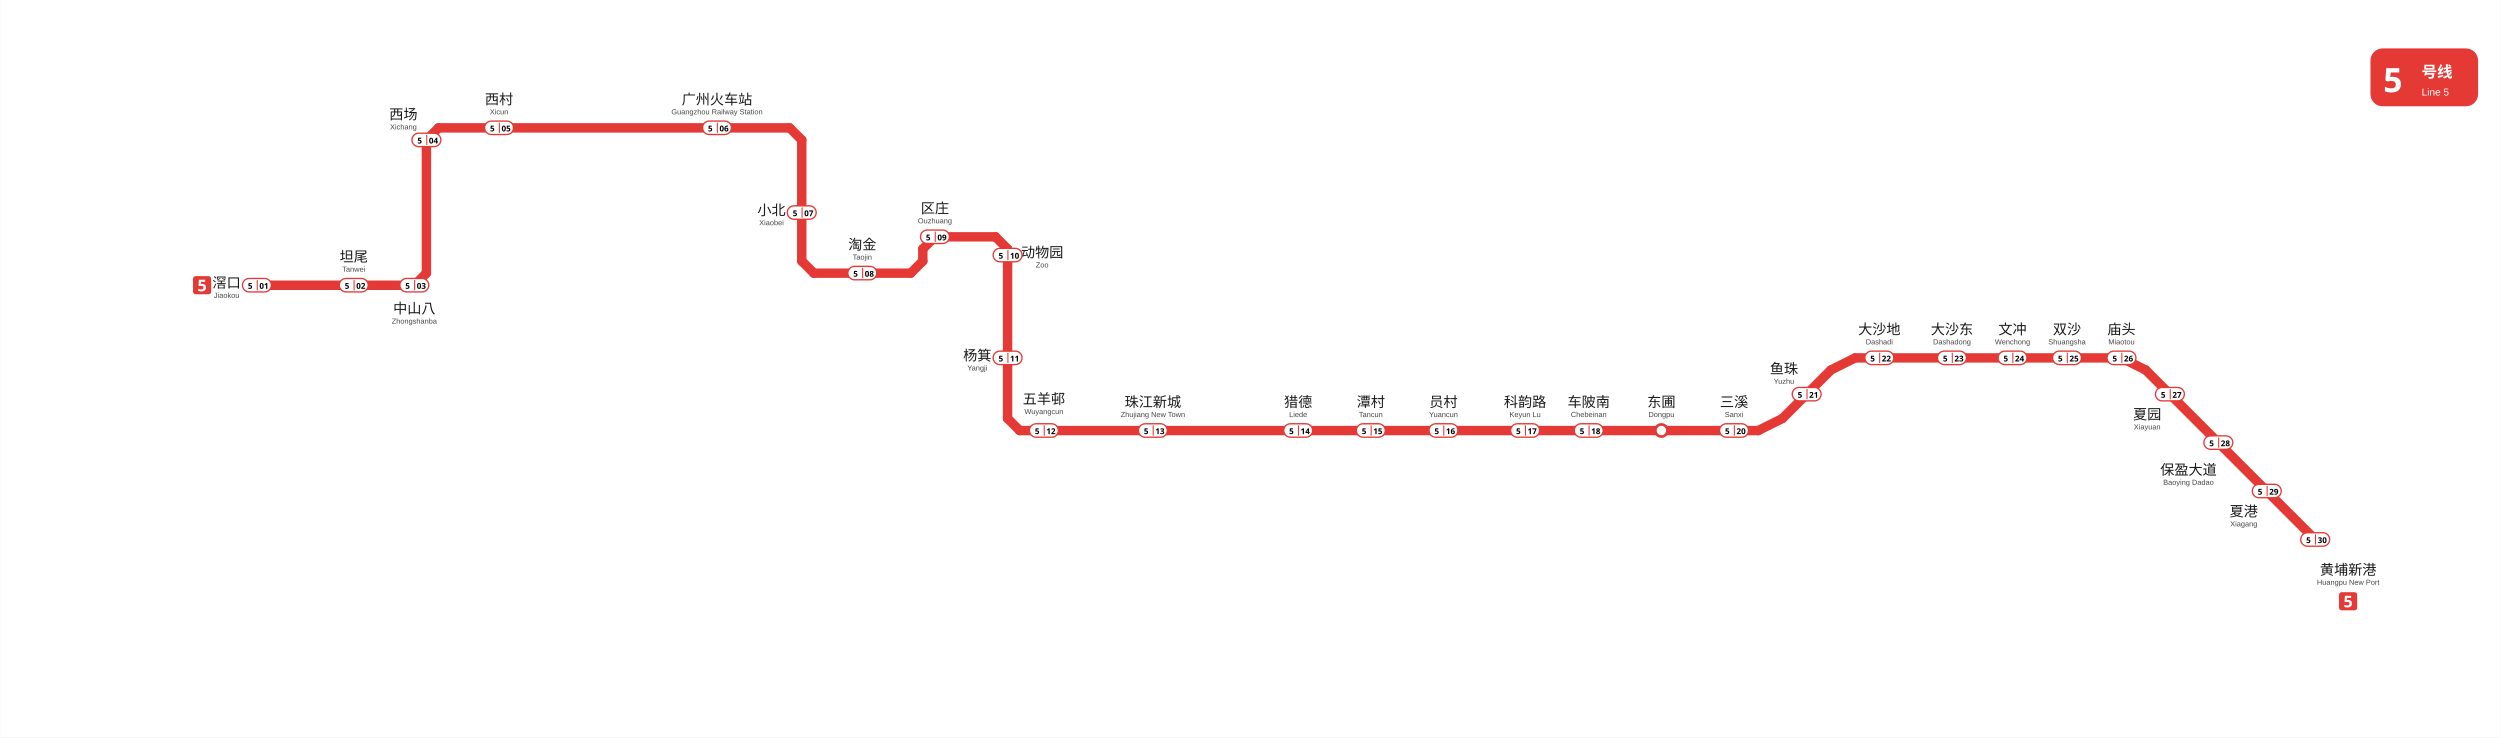
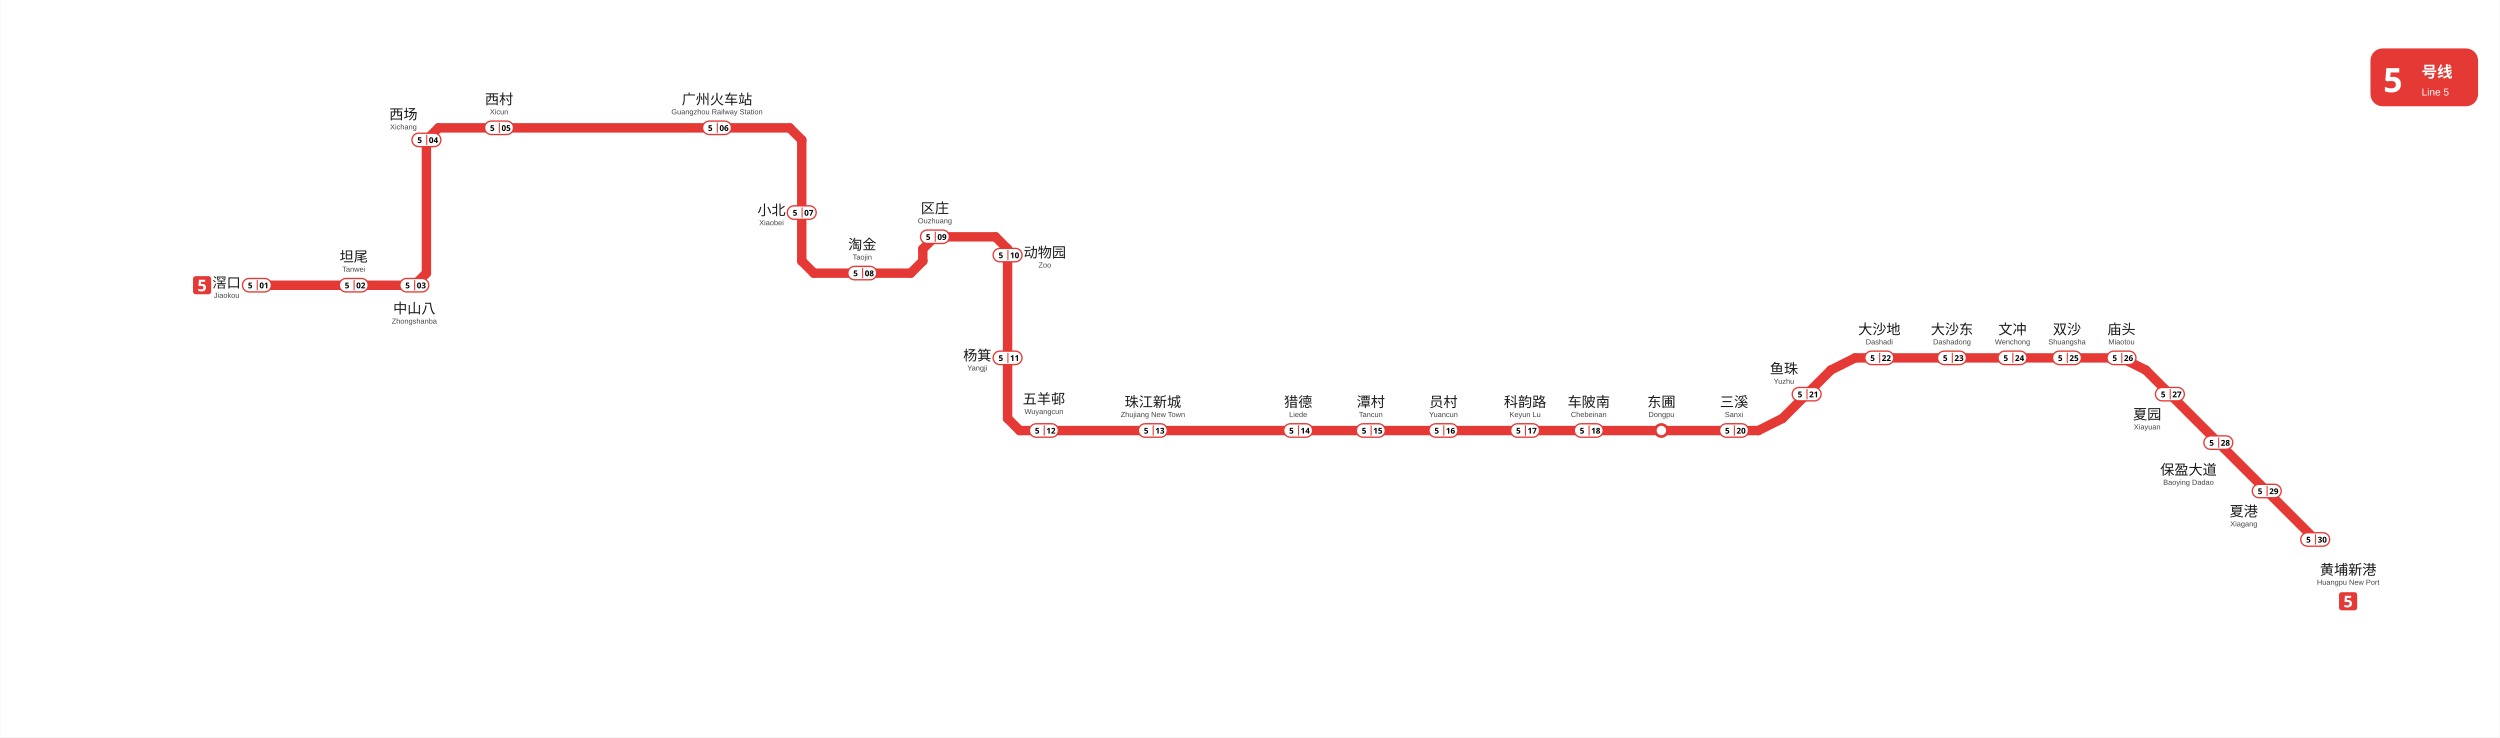
<svg xmlns="http://www.w3.org/2000/svg" viewBox="803.8 744.2 1857.8 548.1" data-pins="三溪,东圃,中山八,五羊邨,保盈大道,动物园,区庄,双沙,员村,坦尾,夏园,夏港,大沙东,大沙地,小北,广州火车站,庙头,文冲,杨箕,淘金,滘口,潭村,猎德,珠江新城,科韵路,西场,西村,车陂南,鱼珠,黄埔新港" width="1858" height="548">
  <rect x="803.755" y="744.2" width="1857.828" height="548.083" fill="#ffffff" />
  <g id="走廊">
    <line x1="2182.50" y1="1010.25" x2="2380.50" y2="1010.25" style="fill:none;stroke:#E53935;stroke-width:7;stroke-linecap:round" />
    <line x1="2128.50" y1="1055.25" x2="2164.50" y2="1019.25" style="fill:none;stroke:#E53935;stroke-width:7;stroke-linecap:round" />
    <line x1="1561.50" y1="1064.25" x2="2110.50" y2="1064.25" style="fill:none;stroke:#E53935;stroke-width:7;stroke-linecap:round" />
    <line x1="1552.50" y1="1055.25" x2="1552.50" y2="929.25" style="fill:none;stroke:#E53935;stroke-width:7;stroke-linecap:round" />
    <line x1="1498.50" y1="920.25" x2="1543.50" y2="920.25" style="fill:none;stroke:#E53935;stroke-width:7;stroke-linecap:round" />
    <line x1="1399.50" y1="848.25" x2="1399.50" y2="938.25" style="fill:none;stroke:#E53935;stroke-width:7;stroke-linecap:round" />
    <line x1="1120.50" y1="947.25" x2="1120.50" y2="848.25" style="fill:none;stroke:#E53935;stroke-width:7;stroke-linecap:round" />
    <line x1="1111.50" y1="956.25" x2="994.50" y2="956.25" style="fill:none;stroke:#E53935;stroke-width:7;stroke-linecap:round" />
    <line x1="1129.50" y1="839.25" x2="1390.50" y2="839.25" style="fill:none;stroke:#E53935;stroke-width:7;stroke-linecap:round" />
    <line x1="1408.50" y1="947.25" x2="1480.50" y2="947.25" style="fill:none;stroke:#E53935;stroke-width:7;stroke-linecap:round" />
    <line x1="1489.50" y1="929.25" x2="1489.50" y2="938.25" style="fill:none;stroke:#E53935;stroke-width:7;stroke-linecap:round" />
    <line x1="2398.50" y1="1019.25" x2="2524.50" y2="1145.25" style="fill:none;stroke:#E53935;stroke-width:7;stroke-linecap:round" />
    <line x1="1552.50" y1="1055.25" x2="1561.50" y2="1064.25" style="fill:none;stroke:#E53935;stroke-width:7;stroke-linecap:round" />
    <line x1="1552.50" y1="929.25" x2="1543.50" y2="920.25" style="fill:none;stroke:#E53935;stroke-width:7;stroke-linecap:round" />
    <line x1="2110.50" y1="1064.25" x2="2128.50" y2="1055.25" style="fill:none;stroke:#E53935;stroke-width:7;stroke-linecap:round" />
    <line x1="2182.50" y1="1010.25" x2="2164.50" y2="1019.25" style="fill:none;stroke:#E53935;stroke-width:7;stroke-linecap:round" />
    <line x1="1399.50" y1="848.25" x2="1390.50" y2="839.25" style="fill:none;stroke:#E53935;stroke-width:7;stroke-linecap:round" />
    <line x1="2380.50" y1="1010.25" x2="2398.50" y2="1019.25" style="fill:none;stroke:#E53935;stroke-width:7;stroke-linecap:round" />
    <line x1="1399.50" y1="938.25" x2="1408.50" y2="947.25" style="fill:none;stroke:#E53935;stroke-width:7;stroke-linecap:round" />
    <line x1="1498.50" y1="920.25" x2="1489.50" y2="929.25" style="fill:none;stroke:#E53935;stroke-width:7;stroke-linecap:round" />
    <line x1="1480.50" y1="947.25" x2="1489.50" y2="938.25" style="fill:none;stroke:#E53935;stroke-width:7;stroke-linecap:round" />
    <line x1="1129.50" y1="839.25" x2="1120.50" y2="848.25" style="fill:none;stroke:#E53935;stroke-width:7;stroke-linecap:round" />
    <line x1="1111.50" y1="956.25" x2="1120.50" y2="947.25" style="fill:none;stroke:#E53935;stroke-width:7;stroke-linecap:round" />
  </g>
  <g id="站圆">
    <circle cx="2038.5" cy="1064.2" r="4.5" data-nm="东圃" style="fill:#FFFFFF;stroke:#E53935;stroke-width:2" />
  </g>
  <g id="线路徽标">
    <g data-badge="header" transform="translate(2565.58 780.2)" data-ink="#FFFFFF" data-box="2565.6,780.2,2645.6,823.2" data-chip="2565.6,780.2,2645.6,823.2">
      <rect x="0" y="0" width="80.0" height="43.0" rx="9.0" fill="#E53935" />
      <text x="9.5" y="32.5" font-family="'Microsoft YaHei', sans-serif" font-size="25" font-weight="bold" fill="#FFFFFF">5</text>
      <text x="38.0" y="21.5" font-family="'Microsoft YaHei', sans-serif" font-size="11.5" font-weight="600" fill="#FFFFFF">号线</text>
      <text x="38.0" y="35.0" font-family="Arial, sans-serif" font-size="7.5" fill="#FFFFFF">Line 5</text>
    </g>
    <g data-badge="chip" transform="translate(947.01 949.455)" data-box="947.0,949.5,960.5,962.9">
      <path d="M11.54 13.49h-9.59c-1.07 0 -1.95 -0.88 -1.95 -1.95v-9.59c0 -1.07 0.88 -1.95 1.95 -1.95h9.59c1.07 0 1.95 0.88 1.95 1.95v9.59C13.49 12.61 12.61 13.49 11.54 13.49z" fill="#E53935" />
      <path d="M6.91 5.77c0.52 0 0.98 0.1 1.39 0.3c0.41 0.2 0.73 0.49 0.97 0.88s0.35 0.86 0.35 1.43c0 0.93 -0.29 1.66 -0.86 2.19c-0.58 0.53 -1.43 0.8 -2.56 0.8c-0.45 0 -0.87 -0.04 -1.27 -0.12s-0.74 -0.2 -1.04 -0.35v-1.56c0.3 0.15 0.65 0.28 1.07 0.39c0.42 0.11 0.81 0.16 1.18 0.16c0.54 0 0.95 -0.11 1.23 -0.33c0.28 -0.22 0.43 -0.56 0.43 -1.03c0 -0.86 -0.57 -1.3 -1.72 -1.3c-0.22 0 -0.46 0.02 -0.7 0.07c-0.24 0.04 -0.44 0.09 -0.6 0.13l-0.72 -0.38l0.32 -4.37h4.64v1.54h-3.06l-0.16 1.68c0.14 -0.02 0.28 -0.05 0.44 -0.08C6.41 5.78 6.63 5.77 6.91 5.77z" fill="#FFFFFF" />
    </g>
    <g data-badge="chip" transform="translate(2542.21 1184.39)" data-box="2542.2,1184.4,2555.7,1197.9">
      <path d="M11.54 13.49h-9.59c-1.07 0 -1.95 -0.88 -1.95 -1.95v-9.59c0 -1.07 0.88 -1.95 1.95 -1.95h9.59c1.07 0 1.95 0.88 1.95 1.95v9.59C13.49 12.61 12.61 13.49 11.54 13.49z" fill="#E53935" />
      <path d="M6.91 5.77c0.52 0 0.98 0.1 1.39 0.3c0.41 0.2 0.73 0.49 0.97 0.88s0.35 0.86 0.35 1.43c0 0.93 -0.29 1.66 -0.86 2.19c-0.58 0.53 -1.43 0.8 -2.56 0.8c-0.45 0 -0.87 -0.04 -1.27 -0.12s-0.74 -0.2 -1.04 -0.35v-1.56c0.3 0.15 0.65 0.28 1.07 0.39c0.42 0.11 0.81 0.16 1.18 0.16c0.54 0 0.95 -0.11 1.23 -0.33c0.28 -0.22 0.43 -0.56 0.43 -1.03c0 -0.86 -0.57 -1.3 -1.72 -1.3c-0.22 0 -0.46 0.02 -0.7 0.07c-0.24 0.04 -0.44 0.09 -0.6 0.13l-0.72 -0.38l0.32 -4.37h4.64v1.54h-3.06l-0.16 1.68c0.14 -0.02 0.28 -0.05 0.44 -0.08C6.41 5.78 6.63 5.77 6.91 5.77z" fill="#FFFFFF" />
    </g>
  </g>
  <g id="站名标注" font-family="'Microsoft YaHei', 'PingFang SC', sans-serif">
    <text x="972.00" y="958.12" text-anchor="middle" font-size="10.5" font-weight="500" fill="#1a1a1a">滘口</text>
    <text x="972.00" y="965.62" text-anchor="middle" font-size="5.5" font-family="Arial, sans-serif" fill="#444444">Jiaokou</text>
    <text x="1066.50" y="938.70" text-anchor="middle" font-size="10.5" font-weight="500" fill="#1a1a1a">坦尾</text>
    <text x="1066.50" y="946.20" text-anchor="middle" font-size="5.5" font-family="Arial, sans-serif" fill="#444444">Tanwei</text>
    <text x="1174.50" y="821.70" text-anchor="middle" font-size="10.5" font-weight="500" fill="#1a1a1a">西村</text>
    <text x="1174.50" y="829.20" text-anchor="middle" font-size="5.5" font-family="Arial, sans-serif" fill="#444444">Xicun</text>
    <text x="1336.50" y="821.80" text-anchor="middle" font-size="10.5" font-weight="500" fill="#1a1a1a">广州火车站</text>
    <text x="1336.50" y="829.20" text-anchor="middle" font-size="5.5" font-family="Arial, sans-serif" fill="#444444">Guangzhou Railway Station</text>
    <text x="1377.00" y="904.12" text-anchor="middle" font-size="10.5" font-weight="500" fill="#1a1a1a">小北</text>
    <text x="1377.00" y="911.62" text-anchor="middle" font-size="5.5" font-family="Arial, sans-serif" fill="#444444">Xiaobei</text>
    <text x="1444.50" y="929.70" text-anchor="middle" font-size="10.5" font-weight="500" fill="#1a1a1a">淘金</text>
    <text x="1444.50" y="937.20" text-anchor="middle" font-size="5.5" font-family="Arial, sans-serif" fill="#444444">Taojin</text>
    <text x="1530.00" y="1012.12" text-anchor="middle" font-size="10.5" font-weight="500" fill="#1a1a1a">杨箕</text>
    <text x="1530.00" y="1019.62" text-anchor="middle" font-size="5.5" font-family="Arial, sans-serif" fill="#444444">Yangji</text>
    <text x="1660.50" y="1046.70" text-anchor="middle" font-size="10.5" font-weight="500" fill="#1a1a1a">珠江新城</text>
    <text x="1660.50" y="1054.20" text-anchor="middle" font-size="5.5" font-family="Arial, sans-serif" fill="#444444">Zhujiang New Town</text>
    <text x="1768.50" y="1046.70" text-anchor="middle" font-size="10.5" font-weight="500" fill="#1a1a1a">猎德</text>
    <text x="1768.50" y="1054.20" text-anchor="middle" font-size="5.5" font-family="Arial, sans-serif" fill="#444444">Liede</text>
    <text x="1822.50" y="1046.70" text-anchor="middle" font-size="10.5" font-weight="500" fill="#1a1a1a">潭村</text>
    <text x="1822.50" y="1054.20" text-anchor="middle" font-size="5.5" font-family="Arial, sans-serif" fill="#444444">Tancun</text>
    <text x="1876.50" y="1046.70" text-anchor="middle" font-size="10.5" font-weight="500" fill="#1a1a1a">员村</text>
    <text x="1876.50" y="1054.20" text-anchor="middle" font-size="5.5" font-family="Arial, sans-serif" fill="#444444">Yuancun</text>
    <text x="1937.20" y="1046.70" text-anchor="middle" font-size="10.5" font-weight="500" fill="#1a1a1a">科韵路</text>
    <text x="1937.20" y="1054.20" text-anchor="middle" font-size="5.5" font-family="Arial, sans-serif" fill="#444444">Keyun Lu</text>
    <text x="1984.50" y="1046.70" text-anchor="middle" font-size="10.5" font-weight="500" fill="#1a1a1a">车陂南</text>
    <text x="1984.50" y="1054.20" text-anchor="middle" font-size="5.5" font-family="Arial, sans-serif" fill="#444444">Chebeinan</text>
    <text x="2038.50" y="1046.70" text-anchor="middle" font-size="10.5" font-weight="500" fill="#1a1a1a">东圃</text>
    <text x="2038.50" y="1054.20" text-anchor="middle" font-size="5.5" font-family="Arial, sans-serif" fill="#444444">Dongpu</text>
    <text x="2092.50" y="1046.70" text-anchor="middle" font-size="10.5" font-weight="500" fill="#1a1a1a">三溪</text>
    <text x="2092.50" y="1054.20" text-anchor="middle" font-size="5.5" font-family="Arial, sans-serif" fill="#444444">Sanxi</text>
    <text x="2129.60" y="1022.00" text-anchor="middle" font-size="10.5" font-weight="500" fill="#1a1a1a">鱼珠</text>
    <text x="2129.60" y="1029.50" text-anchor="middle" font-size="5.5" font-family="Arial, sans-serif" fill="#444444">Yuzhu</text>
    <text x="2200.50" y="992.70" text-anchor="middle" font-size="10.5" font-weight="500" fill="#1a1a1a">大沙地</text>
    <text x="2200.50" y="1000.20" text-anchor="middle" font-size="5.5" font-family="Arial, sans-serif" fill="#444444">Dashadi</text>
    <text x="2254.50" y="992.70" text-anchor="middle" font-size="10.5" font-weight="500" fill="#1a1a1a">大沙东</text>
    <text x="2254.50" y="1000.20" text-anchor="middle" font-size="5.5" font-family="Arial, sans-serif" fill="#444444">Dashadong</text>
    <text x="2299.50" y="992.70" text-anchor="middle" font-size="10.5" font-weight="500" fill="#1a1a1a">文冲</text>
    <text x="2299.50" y="1000.20" text-anchor="middle" font-size="5.5" font-family="Arial, sans-serif" fill="#444444">Wenchong</text>
    <text x="2340.00" y="992.70" text-anchor="middle" font-size="10.5" font-weight="500" fill="#1a1a1a">双沙</text>
    <text x="2340.00" y="1000.20" text-anchor="middle" font-size="5.5" font-family="Arial, sans-serif" fill="#444444">Shuangsha</text>
    <text x="2399.60" y="1055.90" text-anchor="middle" font-size="10.5" font-weight="500" fill="#1a1a1a">夏园</text>
    <text x="2399.60" y="1063.40" text-anchor="middle" font-size="5.5" font-family="Arial, sans-serif" fill="#444444">Xiayuan</text>
    <text x="2430.30" y="1097.10" text-anchor="middle" font-size="10.5" font-weight="500" fill="#1a1a1a">保盈大道</text>
    <text x="2430.30" y="1104.60" text-anchor="middle" font-size="5.5" font-family="Arial, sans-serif" fill="#444444">Baoying Dadao</text>
    <text x="2471.40" y="1128.00" text-anchor="middle" font-size="10.5" font-weight="500" fill="#1a1a1a">夏港</text>
    <text x="2471.40" y="1135.50" text-anchor="middle" font-size="5.5" font-family="Arial, sans-serif" fill="#444444">Xiagang</text>
    <text x="2549.00" y="1171.40" text-anchor="middle" font-size="10.5" font-weight="500" fill="#1a1a1a">黄埔新港</text>
    <text x="2549.00" y="1178.90" text-anchor="middle" font-size="5.5" font-family="Arial, sans-serif" fill="#444444">Huangpu New Port</text>
    <text x="1111.50" y="977.20" text-anchor="middle" font-size="10.5" font-weight="500" fill="#1a1a1a">中山八</text>
    <text x="1111.50" y="984.80" text-anchor="middle" font-size="5.5" font-family="Arial, sans-serif" fill="#444444">Zhongshanba</text>
    <text x="1103.40" y="832.90" text-anchor="middle" font-size="10.5" font-weight="500" fill="#1a1a1a">西场</text>
    <text x="1103.40" y="840.40" text-anchor="middle" font-size="5.5" font-family="Arial, sans-serif" fill="#444444">Xichang</text>
    <text x="1498.50" y="902.70" text-anchor="middle" font-size="10.5" font-weight="500" fill="#1a1a1a">区庄</text>
    <text x="1498.50" y="910.20" text-anchor="middle" font-size="5.5" font-family="Arial, sans-serif" fill="#444444">Ouzhuang</text>
-     <text x="1578.20" y="935.50" text-anchor="middle" font-size="10.5" font-weight="500" fill="#1a1a1a">动物园</text>
-     <text x="1578.20" y="943.00" text-anchor="middle" font-size="5.5" font-family="Arial, sans-serif" fill="#444444">Zoo</text>
+     <text x="1580.20" y="935.59" text-anchor="middle" font-size="10.5" font-weight="500" fill="#1a1a1a">动物园</text>
+     <text x="1580.20" y="943.09" text-anchor="middle" font-size="5.5" font-family="Arial, sans-serif" fill="#444444">Zoo</text>
    <text x="1579.50" y="1044.50" text-anchor="middle" font-size="10.5" font-weight="500" fill="#1a1a1a">五羊邨</text>
    <text x="1579.50" y="1052.00" text-anchor="middle" font-size="5.5" font-family="Arial, sans-serif" fill="#444444">Wuyangcun</text>
    <text x="2380.50" y="992.70" text-anchor="middle" font-size="10.5" font-weight="500" fill="#1a1a1a">庙头</text>
    <text x="2380.50" y="1000.20" text-anchor="middle" font-size="5.5" font-family="Arial, sans-serif" fill="#444444">Miaotou</text>
  </g>
  <g id="编号牌" font-family="'Microsoft YaHei', 'PingFang SC', sans-serif">
    <rect x="983.75" y="951.20" width="21.50" height="10.00" rx="5.00" fill="#FFFFFF" stroke="#E53935" stroke-width="1.0" />
    <line x1="994.75" y1="952.40" x2="994.75" y2="960.00" stroke="#E53935" stroke-width="0.8" />
-     <text x="989.50" y="956.56" text-anchor="middle" dominant-baseline="central" font-size="6.0" font-weight="700" fill="#000000">5</text>
-     <text x="999.75" y="956.56" text-anchor="middle" dominant-baseline="central" font-size="6.0" font-weight="700" fill="#000000">01</text>
+     <text x="989.50" y="956.20" text-anchor="middle" dominant-baseline="central" font-size="6.0" font-weight="700" fill="#000000">5</text>
+     <text x="999.75" y="956.20" text-anchor="middle" dominant-baseline="central" font-size="6.0" font-weight="700" fill="#000000">01</text>
    <rect x="1055.75" y="951.20" width="21.50" height="10.00" rx="5.00" fill="#FFFFFF" stroke="#E53935" stroke-width="1.0" />
    <line x1="1066.75" y1="952.40" x2="1066.75" y2="960.00" stroke="#E53935" stroke-width="0.8" />
-     <text x="1061.50" y="956.56" text-anchor="middle" dominant-baseline="central" font-size="6.0" font-weight="700" fill="#000000">5</text>
-     <text x="1071.75" y="956.56" text-anchor="middle" dominant-baseline="central" font-size="6.0" font-weight="700" fill="#000000">02</text>
+     <text x="1061.50" y="956.20" text-anchor="middle" dominant-baseline="central" font-size="6.0" font-weight="700" fill="#000000">5</text>
+     <text x="1071.75" y="956.20" text-anchor="middle" dominant-baseline="central" font-size="6.0" font-weight="700" fill="#000000">02</text>
    <rect x="1100.75" y="951.20" width="21.50" height="10.00" rx="5.00" fill="#FFFFFF" stroke="#E53935" stroke-width="1.0" />
    <line x1="1111.75" y1="952.40" x2="1111.75" y2="960.00" stroke="#E53935" stroke-width="0.8" />
-     <text x="1106.50" y="956.56" text-anchor="middle" dominant-baseline="central" font-size="6.0" font-weight="700" fill="#000000">5</text>
-     <text x="1116.75" y="956.56" text-anchor="middle" dominant-baseline="central" font-size="6.0" font-weight="700" fill="#000000">03</text>
+     <text x="1106.50" y="956.20" text-anchor="middle" dominant-baseline="central" font-size="6.0" font-weight="700" fill="#000000">5</text>
+     <text x="1116.75" y="956.20" text-anchor="middle" dominant-baseline="central" font-size="6.0" font-weight="700" fill="#000000">03</text>
    <rect x="1109.75" y="843.20" width="21.50" height="10.00" rx="5.00" fill="#FFFFFF" stroke="#E53935" stroke-width="1.0" />
    <line x1="1120.75" y1="844.40" x2="1120.75" y2="852.00" stroke="#E53935" stroke-width="0.8" />
-     <text x="1115.50" y="848.56" text-anchor="middle" dominant-baseline="central" font-size="6.0" font-weight="700" fill="#000000">5</text>
-     <text x="1125.75" y="848.56" text-anchor="middle" dominant-baseline="central" font-size="6.0" font-weight="700" fill="#000000">04</text>
+     <text x="1115.50" y="848.20" text-anchor="middle" dominant-baseline="central" font-size="6.0" font-weight="700" fill="#000000">5</text>
+     <text x="1125.75" y="848.20" text-anchor="middle" dominant-baseline="central" font-size="6.0" font-weight="700" fill="#000000">04</text>
    <rect x="1163.75" y="834.20" width="21.50" height="10.00" rx="5.00" fill="#FFFFFF" stroke="#E53935" stroke-width="1.0" />
    <line x1="1174.75" y1="835.40" x2="1174.75" y2="843.00" stroke="#E53935" stroke-width="0.8" />
-     <text x="1169.50" y="839.56" text-anchor="middle" dominant-baseline="central" font-size="6.0" font-weight="700" fill="#000000">5</text>
-     <text x="1179.75" y="839.56" text-anchor="middle" dominant-baseline="central" font-size="6.0" font-weight="700" fill="#000000">05</text>
+     <text x="1169.50" y="839.20" text-anchor="middle" dominant-baseline="central" font-size="6.0" font-weight="700" fill="#000000">5</text>
+     <text x="1179.75" y="839.20" text-anchor="middle" dominant-baseline="central" font-size="6.0" font-weight="700" fill="#000000">05</text>
    <rect x="1325.75" y="834.20" width="21.50" height="10.00" rx="5.00" fill="#FFFFFF" stroke="#E53935" stroke-width="1.0" />
    <line x1="1336.75" y1="835.40" x2="1336.75" y2="843.00" stroke="#E53935" stroke-width="0.8" />
-     <text x="1331.50" y="839.56" text-anchor="middle" dominant-baseline="central" font-size="6.0" font-weight="700" fill="#000000">5</text>
-     <text x="1341.75" y="839.56" text-anchor="middle" dominant-baseline="central" font-size="6.0" font-weight="700" fill="#000000">06</text>
+     <text x="1331.50" y="839.20" text-anchor="middle" dominant-baseline="central" font-size="6.0" font-weight="700" fill="#000000">5</text>
+     <text x="1341.75" y="839.20" text-anchor="middle" dominant-baseline="central" font-size="6.0" font-weight="700" fill="#000000">06</text>
    <rect x="1388.75" y="897.20" width="21.50" height="10.00" rx="5.00" fill="#FFFFFF" stroke="#E53935" stroke-width="1.0" />
    <line x1="1399.75" y1="898.40" x2="1399.75" y2="906.00" stroke="#E53935" stroke-width="0.8" />
-     <text x="1394.50" y="902.56" text-anchor="middle" dominant-baseline="central" font-size="6.0" font-weight="700" fill="#000000">5</text>
-     <text x="1404.75" y="902.56" text-anchor="middle" dominant-baseline="central" font-size="6.0" font-weight="700" fill="#000000">07</text>
+     <text x="1394.50" y="902.20" text-anchor="middle" dominant-baseline="central" font-size="6.0" font-weight="700" fill="#000000">5</text>
+     <text x="1404.75" y="902.20" text-anchor="middle" dominant-baseline="central" font-size="6.0" font-weight="700" fill="#000000">07</text>
    <rect x="1433.75" y="942.20" width="21.50" height="10.00" rx="5.00" fill="#FFFFFF" stroke="#E53935" stroke-width="1.0" />
    <line x1="1444.75" y1="943.40" x2="1444.75" y2="951.00" stroke="#E53935" stroke-width="0.8" />
-     <text x="1439.50" y="947.56" text-anchor="middle" dominant-baseline="central" font-size="6.0" font-weight="700" fill="#000000">5</text>
-     <text x="1449.75" y="947.56" text-anchor="middle" dominant-baseline="central" font-size="6.0" font-weight="700" fill="#000000">08</text>
+     <text x="1439.50" y="947.20" text-anchor="middle" dominant-baseline="central" font-size="6.0" font-weight="700" fill="#000000">5</text>
+     <text x="1449.75" y="947.20" text-anchor="middle" dominant-baseline="central" font-size="6.0" font-weight="700" fill="#000000">08</text>
    <rect x="1487.75" y="915.20" width="21.50" height="10.00" rx="5.00" fill="#FFFFFF" stroke="#E53935" stroke-width="1.0" />
    <line x1="1498.75" y1="916.40" x2="1498.75" y2="924.00" stroke="#E53935" stroke-width="0.8" />
-     <text x="1493.50" y="920.56" text-anchor="middle" dominant-baseline="central" font-size="6.0" font-weight="700" fill="#000000">5</text>
-     <text x="1503.75" y="920.56" text-anchor="middle" dominant-baseline="central" font-size="6.0" font-weight="700" fill="#000000">09</text>
+     <text x="1493.50" y="920.20" text-anchor="middle" dominant-baseline="central" font-size="6.0" font-weight="700" fill="#000000">5</text>
+     <text x="1503.75" y="920.20" text-anchor="middle" dominant-baseline="central" font-size="6.0" font-weight="700" fill="#000000">09</text>
    <rect x="1541.75" y="928.80" width="21.50" height="10.00" rx="5.00" fill="#FFFFFF" stroke="#E53935" stroke-width="1.0" />
    <line x1="1552.75" y1="930.00" x2="1552.75" y2="937.60" stroke="#E53935" stroke-width="0.8" />
-     <text x="1547.50" y="934.16" text-anchor="middle" dominant-baseline="central" font-size="6.0" font-weight="700" fill="#000000">5</text>
-     <text x="1557.75" y="934.16" text-anchor="middle" dominant-baseline="central" font-size="6.0" font-weight="700" fill="#000000">10</text>
+     <text x="1547.50" y="933.80" text-anchor="middle" dominant-baseline="central" font-size="6.0" font-weight="700" fill="#000000">5</text>
+     <text x="1557.75" y="933.80" text-anchor="middle" dominant-baseline="central" font-size="6.0" font-weight="700" fill="#000000">10</text>
    <rect x="1541.75" y="1005.20" width="21.50" height="10.00" rx="5.00" fill="#FFFFFF" stroke="#E53935" stroke-width="1.0" />
    <line x1="1552.75" y1="1006.40" x2="1552.75" y2="1014.00" stroke="#E53935" stroke-width="0.8" />
-     <text x="1547.50" y="1010.56" text-anchor="middle" dominant-baseline="central" font-size="6.0" font-weight="700" fill="#000000">5</text>
-     <text x="1557.75" y="1010.56" text-anchor="middle" dominant-baseline="central" font-size="6.0" font-weight="700" fill="#000000">11</text>
+     <text x="1547.50" y="1010.20" text-anchor="middle" dominant-baseline="central" font-size="6.0" font-weight="700" fill="#000000">5</text>
+     <text x="1557.75" y="1010.20" text-anchor="middle" dominant-baseline="central" font-size="6.0" font-weight="700" fill="#000000">11</text>
    <rect x="1568.75" y="1059.20" width="21.50" height="10.00" rx="5.00" fill="#FFFFFF" stroke="#E53935" stroke-width="1.0" />
    <line x1="1579.75" y1="1060.40" x2="1579.75" y2="1068.00" stroke="#E53935" stroke-width="0.8" />
-     <text x="1574.50" y="1064.56" text-anchor="middle" dominant-baseline="central" font-size="6.0" font-weight="700" fill="#000000">5</text>
-     <text x="1584.75" y="1064.56" text-anchor="middle" dominant-baseline="central" font-size="6.0" font-weight="700" fill="#000000">12</text>
+     <text x="1574.50" y="1064.20" text-anchor="middle" dominant-baseline="central" font-size="6.0" font-weight="700" fill="#000000">5</text>
+     <text x="1584.75" y="1064.20" text-anchor="middle" dominant-baseline="central" font-size="6.0" font-weight="700" fill="#000000">12</text>
    <rect x="1649.75" y="1059.20" width="21.50" height="10.00" rx="5.00" fill="#FFFFFF" stroke="#E53935" stroke-width="1.0" />
    <line x1="1660.75" y1="1060.40" x2="1660.75" y2="1068.00" stroke="#E53935" stroke-width="0.8" />
-     <text x="1655.50" y="1064.56" text-anchor="middle" dominant-baseline="central" font-size="6.0" font-weight="700" fill="#000000">5</text>
-     <text x="1665.75" y="1064.56" text-anchor="middle" dominant-baseline="central" font-size="6.0" font-weight="700" fill="#000000">13</text>
+     <text x="1655.50" y="1064.20" text-anchor="middle" dominant-baseline="central" font-size="6.0" font-weight="700" fill="#000000">5</text>
+     <text x="1665.75" y="1064.20" text-anchor="middle" dominant-baseline="central" font-size="6.0" font-weight="700" fill="#000000">13</text>
    <rect x="1757.75" y="1059.20" width="21.50" height="10.00" rx="5.00" fill="#FFFFFF" stroke="#E53935" stroke-width="1.0" />
    <line x1="1768.75" y1="1060.40" x2="1768.75" y2="1068.00" stroke="#E53935" stroke-width="0.8" />
-     <text x="1763.50" y="1064.56" text-anchor="middle" dominant-baseline="central" font-size="6.0" font-weight="700" fill="#000000">5</text>
-     <text x="1773.75" y="1064.56" text-anchor="middle" dominant-baseline="central" font-size="6.0" font-weight="700" fill="#000000">14</text>
+     <text x="1763.50" y="1064.20" text-anchor="middle" dominant-baseline="central" font-size="6.0" font-weight="700" fill="#000000">5</text>
+     <text x="1773.75" y="1064.20" text-anchor="middle" dominant-baseline="central" font-size="6.0" font-weight="700" fill="#000000">14</text>
    <rect x="1811.75" y="1059.20" width="21.50" height="10.00" rx="5.00" fill="#FFFFFF" stroke="#E53935" stroke-width="1.0" />
    <line x1="1822.75" y1="1060.40" x2="1822.75" y2="1068.00" stroke="#E53935" stroke-width="0.8" />
-     <text x="1817.50" y="1064.56" text-anchor="middle" dominant-baseline="central" font-size="6.0" font-weight="700" fill="#000000">5</text>
-     <text x="1827.75" y="1064.56" text-anchor="middle" dominant-baseline="central" font-size="6.0" font-weight="700" fill="#000000">15</text>
+     <text x="1817.50" y="1064.20" text-anchor="middle" dominant-baseline="central" font-size="6.0" font-weight="700" fill="#000000">5</text>
+     <text x="1827.75" y="1064.20" text-anchor="middle" dominant-baseline="central" font-size="6.0" font-weight="700" fill="#000000">15</text>
    <rect x="1865.75" y="1059.20" width="21.50" height="10.00" rx="5.00" fill="#FFFFFF" stroke="#E53935" stroke-width="1.0" />
    <line x1="1876.75" y1="1060.40" x2="1876.75" y2="1068.00" stroke="#E53935" stroke-width="0.8" />
-     <text x="1871.50" y="1064.56" text-anchor="middle" dominant-baseline="central" font-size="6.0" font-weight="700" fill="#000000">5</text>
-     <text x="1881.75" y="1064.56" text-anchor="middle" dominant-baseline="central" font-size="6.0" font-weight="700" fill="#000000">16</text>
+     <text x="1871.50" y="1064.20" text-anchor="middle" dominant-baseline="central" font-size="6.0" font-weight="700" fill="#000000">5</text>
+     <text x="1881.75" y="1064.20" text-anchor="middle" dominant-baseline="central" font-size="6.0" font-weight="700" fill="#000000">16</text>
    <rect x="1926.45" y="1059.20" width="21.50" height="10.00" rx="5.00" fill="#FFFFFF" stroke="#E53935" stroke-width="1.0" />
    <line x1="1937.45" y1="1060.40" x2="1937.45" y2="1068.00" stroke="#E53935" stroke-width="0.8" />
-     <text x="1932.20" y="1064.56" text-anchor="middle" dominant-baseline="central" font-size="6.0" font-weight="700" fill="#000000">5</text>
-     <text x="1942.45" y="1064.56" text-anchor="middle" dominant-baseline="central" font-size="6.0" font-weight="700" fill="#000000">17</text>
+     <text x="1932.20" y="1064.20" text-anchor="middle" dominant-baseline="central" font-size="6.0" font-weight="700" fill="#000000">5</text>
+     <text x="1942.45" y="1064.20" text-anchor="middle" dominant-baseline="central" font-size="6.0" font-weight="700" fill="#000000">17</text>
    <rect x="1973.75" y="1059.20" width="21.50" height="10.00" rx="5.00" fill="#FFFFFF" stroke="#E53935" stroke-width="1.0" />
    <line x1="1984.75" y1="1060.40" x2="1984.75" y2="1068.00" stroke="#E53935" stroke-width="0.8" />
-     <text x="1979.50" y="1064.56" text-anchor="middle" dominant-baseline="central" font-size="6.0" font-weight="700" fill="#000000">5</text>
-     <text x="1989.75" y="1064.56" text-anchor="middle" dominant-baseline="central" font-size="6.0" font-weight="700" fill="#000000">18</text>
+     <text x="1979.50" y="1064.20" text-anchor="middle" dominant-baseline="central" font-size="6.0" font-weight="700" fill="#000000">5</text>
+     <text x="1989.75" y="1064.20" text-anchor="middle" dominant-baseline="central" font-size="6.0" font-weight="700" fill="#000000">18</text>
    <rect x="2081.75" y="1059.20" width="21.50" height="10.00" rx="5.00" fill="#FFFFFF" stroke="#E53935" stroke-width="1.0" />
    <line x1="2092.75" y1="1060.40" x2="2092.75" y2="1068.00" stroke="#E53935" stroke-width="0.8" />
-     <text x="2087.50" y="1064.56" text-anchor="middle" dominant-baseline="central" font-size="6.0" font-weight="700" fill="#000000">5</text>
-     <text x="2097.75" y="1064.56" text-anchor="middle" dominant-baseline="central" font-size="6.0" font-weight="700" fill="#000000">20</text>
+     <text x="2087.50" y="1064.20" text-anchor="middle" dominant-baseline="central" font-size="6.0" font-weight="700" fill="#000000">5</text>
+     <text x="2097.75" y="1064.20" text-anchor="middle" dominant-baseline="central" font-size="6.0" font-weight="700" fill="#000000">20</text>
    <rect x="2135.75" y="1032.20" width="21.50" height="10.00" rx="5.00" fill="#FFFFFF" stroke="#E53935" stroke-width="1.0" />
    <line x1="2146.75" y1="1033.40" x2="2146.75" y2="1041.00" stroke="#E53935" stroke-width="0.8" />
-     <text x="2141.50" y="1037.56" text-anchor="middle" dominant-baseline="central" font-size="6.0" font-weight="700" fill="#000000">5</text>
-     <text x="2151.75" y="1037.56" text-anchor="middle" dominant-baseline="central" font-size="6.0" font-weight="700" fill="#000000">21</text>
+     <text x="2141.50" y="1037.20" text-anchor="middle" dominant-baseline="central" font-size="6.0" font-weight="700" fill="#000000">5</text>
+     <text x="2151.75" y="1037.20" text-anchor="middle" dominant-baseline="central" font-size="6.0" font-weight="700" fill="#000000">21</text>
    <rect x="2189.75" y="1005.20" width="21.50" height="10.00" rx="5.00" fill="#FFFFFF" stroke="#E53935" stroke-width="1.0" />
    <line x1="2200.75" y1="1006.40" x2="2200.75" y2="1014.00" stroke="#E53935" stroke-width="0.8" />
-     <text x="2195.50" y="1010.56" text-anchor="middle" dominant-baseline="central" font-size="6.0" font-weight="700" fill="#000000">5</text>
-     <text x="2205.75" y="1010.56" text-anchor="middle" dominant-baseline="central" font-size="6.0" font-weight="700" fill="#000000">22</text>
+     <text x="2195.50" y="1010.20" text-anchor="middle" dominant-baseline="central" font-size="6.0" font-weight="700" fill="#000000">5</text>
+     <text x="2205.75" y="1010.20" text-anchor="middle" dominant-baseline="central" font-size="6.0" font-weight="700" fill="#000000">22</text>
    <rect x="2243.75" y="1005.20" width="21.50" height="10.00" rx="5.00" fill="#FFFFFF" stroke="#E53935" stroke-width="1.0" />
    <line x1="2254.75" y1="1006.40" x2="2254.75" y2="1014.00" stroke="#E53935" stroke-width="0.8" />
-     <text x="2249.50" y="1010.56" text-anchor="middle" dominant-baseline="central" font-size="6.0" font-weight="700" fill="#000000">5</text>
-     <text x="2259.75" y="1010.56" text-anchor="middle" dominant-baseline="central" font-size="6.0" font-weight="700" fill="#000000">23</text>
+     <text x="2249.50" y="1010.20" text-anchor="middle" dominant-baseline="central" font-size="6.0" font-weight="700" fill="#000000">5</text>
+     <text x="2259.75" y="1010.20" text-anchor="middle" dominant-baseline="central" font-size="6.0" font-weight="700" fill="#000000">23</text>
    <rect x="2288.75" y="1005.20" width="21.50" height="10.00" rx="5.00" fill="#FFFFFF" stroke="#E53935" stroke-width="1.0" />
    <line x1="2299.75" y1="1006.40" x2="2299.75" y2="1014.00" stroke="#E53935" stroke-width="0.8" />
-     <text x="2294.50" y="1010.56" text-anchor="middle" dominant-baseline="central" font-size="6.0" font-weight="700" fill="#000000">5</text>
-     <text x="2304.75" y="1010.56" text-anchor="middle" dominant-baseline="central" font-size="6.0" font-weight="700" fill="#000000">24</text>
+     <text x="2294.50" y="1010.20" text-anchor="middle" dominant-baseline="central" font-size="6.0" font-weight="700" fill="#000000">5</text>
+     <text x="2304.75" y="1010.20" text-anchor="middle" dominant-baseline="central" font-size="6.0" font-weight="700" fill="#000000">24</text>
    <rect x="2329.25" y="1005.20" width="21.50" height="10.00" rx="5.00" fill="#FFFFFF" stroke="#E53935" stroke-width="1.0" />
    <line x1="2340.25" y1="1006.40" x2="2340.25" y2="1014.00" stroke="#E53935" stroke-width="0.8" />
-     <text x="2335.00" y="1010.56" text-anchor="middle" dominant-baseline="central" font-size="6.0" font-weight="700" fill="#000000">5</text>
-     <text x="2345.25" y="1010.56" text-anchor="middle" dominant-baseline="central" font-size="6.0" font-weight="700" fill="#000000">25</text>
+     <text x="2335.00" y="1010.20" text-anchor="middle" dominant-baseline="central" font-size="6.0" font-weight="700" fill="#000000">5</text>
+     <text x="2345.25" y="1010.20" text-anchor="middle" dominant-baseline="central" font-size="6.0" font-weight="700" fill="#000000">25</text>
    <rect x="2369.75" y="1005.20" width="21.50" height="10.00" rx="5.00" fill="#FFFFFF" stroke="#E53935" stroke-width="1.0" />
    <line x1="2380.75" y1="1006.40" x2="2380.75" y2="1014.00" stroke="#E53935" stroke-width="0.8" />
-     <text x="2375.50" y="1010.56" text-anchor="middle" dominant-baseline="central" font-size="6.0" font-weight="700" fill="#000000">5</text>
-     <text x="2385.75" y="1010.56" text-anchor="middle" dominant-baseline="central" font-size="6.0" font-weight="700" fill="#000000">26</text>
+     <text x="2375.50" y="1010.20" text-anchor="middle" dominant-baseline="central" font-size="6.0" font-weight="700" fill="#000000">5</text>
+     <text x="2385.75" y="1010.20" text-anchor="middle" dominant-baseline="central" font-size="6.0" font-weight="700" fill="#000000">26</text>
    <rect x="2405.75" y="1032.20" width="21.50" height="10.00" rx="5.00" fill="#FFFFFF" stroke="#E53935" stroke-width="1.0" />
    <line x1="2416.75" y1="1033.40" x2="2416.75" y2="1041.00" stroke="#E53935" stroke-width="0.8" />
-     <text x="2411.50" y="1037.56" text-anchor="middle" dominant-baseline="central" font-size="6.0" font-weight="700" fill="#000000">5</text>
-     <text x="2421.75" y="1037.56" text-anchor="middle" dominant-baseline="central" font-size="6.0" font-weight="700" fill="#000000">27</text>
+     <text x="2411.50" y="1037.20" text-anchor="middle" dominant-baseline="central" font-size="6.0" font-weight="700" fill="#000000">5</text>
+     <text x="2421.75" y="1037.20" text-anchor="middle" dominant-baseline="central" font-size="6.0" font-weight="700" fill="#000000">27</text>
    <rect x="2441.75" y="1068.20" width="21.50" height="10.00" rx="5.00" fill="#FFFFFF" stroke="#E53935" stroke-width="1.0" />
    <line x1="2452.75" y1="1069.40" x2="2452.75" y2="1077.00" stroke="#E53935" stroke-width="0.8" />
-     <text x="2447.50" y="1073.56" text-anchor="middle" dominant-baseline="central" font-size="6.0" font-weight="700" fill="#000000">5</text>
-     <text x="2457.75" y="1073.56" text-anchor="middle" dominant-baseline="central" font-size="6.0" font-weight="700" fill="#000000">28</text>
+     <text x="2447.50" y="1073.20" text-anchor="middle" dominant-baseline="central" font-size="6.0" font-weight="700" fill="#000000">5</text>
+     <text x="2457.75" y="1073.20" text-anchor="middle" dominant-baseline="central" font-size="6.0" font-weight="700" fill="#000000">28</text>
    <rect x="2477.75" y="1104.20" width="21.50" height="10.00" rx="5.00" fill="#FFFFFF" stroke="#E53935" stroke-width="1.0" />
    <line x1="2488.75" y1="1105.40" x2="2488.75" y2="1113.00" stroke="#E53935" stroke-width="0.8" />
-     <text x="2483.50" y="1109.56" text-anchor="middle" dominant-baseline="central" font-size="6.0" font-weight="700" fill="#000000">5</text>
-     <text x="2493.75" y="1109.56" text-anchor="middle" dominant-baseline="central" font-size="6.0" font-weight="700" fill="#000000">29</text>
+     <text x="2483.50" y="1109.20" text-anchor="middle" dominant-baseline="central" font-size="6.0" font-weight="700" fill="#000000">5</text>
+     <text x="2493.75" y="1109.20" text-anchor="middle" dominant-baseline="central" font-size="6.0" font-weight="700" fill="#000000">29</text>
    <rect x="2513.75" y="1140.20" width="21.50" height="10.00" rx="5.00" fill="#FFFFFF" stroke="#E53935" stroke-width="1.0" />
    <line x1="2524.75" y1="1141.40" x2="2524.75" y2="1149.00" stroke="#E53935" stroke-width="0.8" />
-     <text x="2519.50" y="1145.56" text-anchor="middle" dominant-baseline="central" font-size="6.0" font-weight="700" fill="#000000">5</text>
-     <text x="2529.75" y="1145.56" text-anchor="middle" dominant-baseline="central" font-size="6.0" font-weight="700" fill="#000000">30</text>
+     <text x="2519.50" y="1145.20" text-anchor="middle" dominant-baseline="central" font-size="6.0" font-weight="700" fill="#000000">5</text>
+     <text x="2529.75" y="1145.20" text-anchor="middle" dominant-baseline="central" font-size="6.0" font-weight="700" fill="#000000">30</text>
  </g>
</svg>
